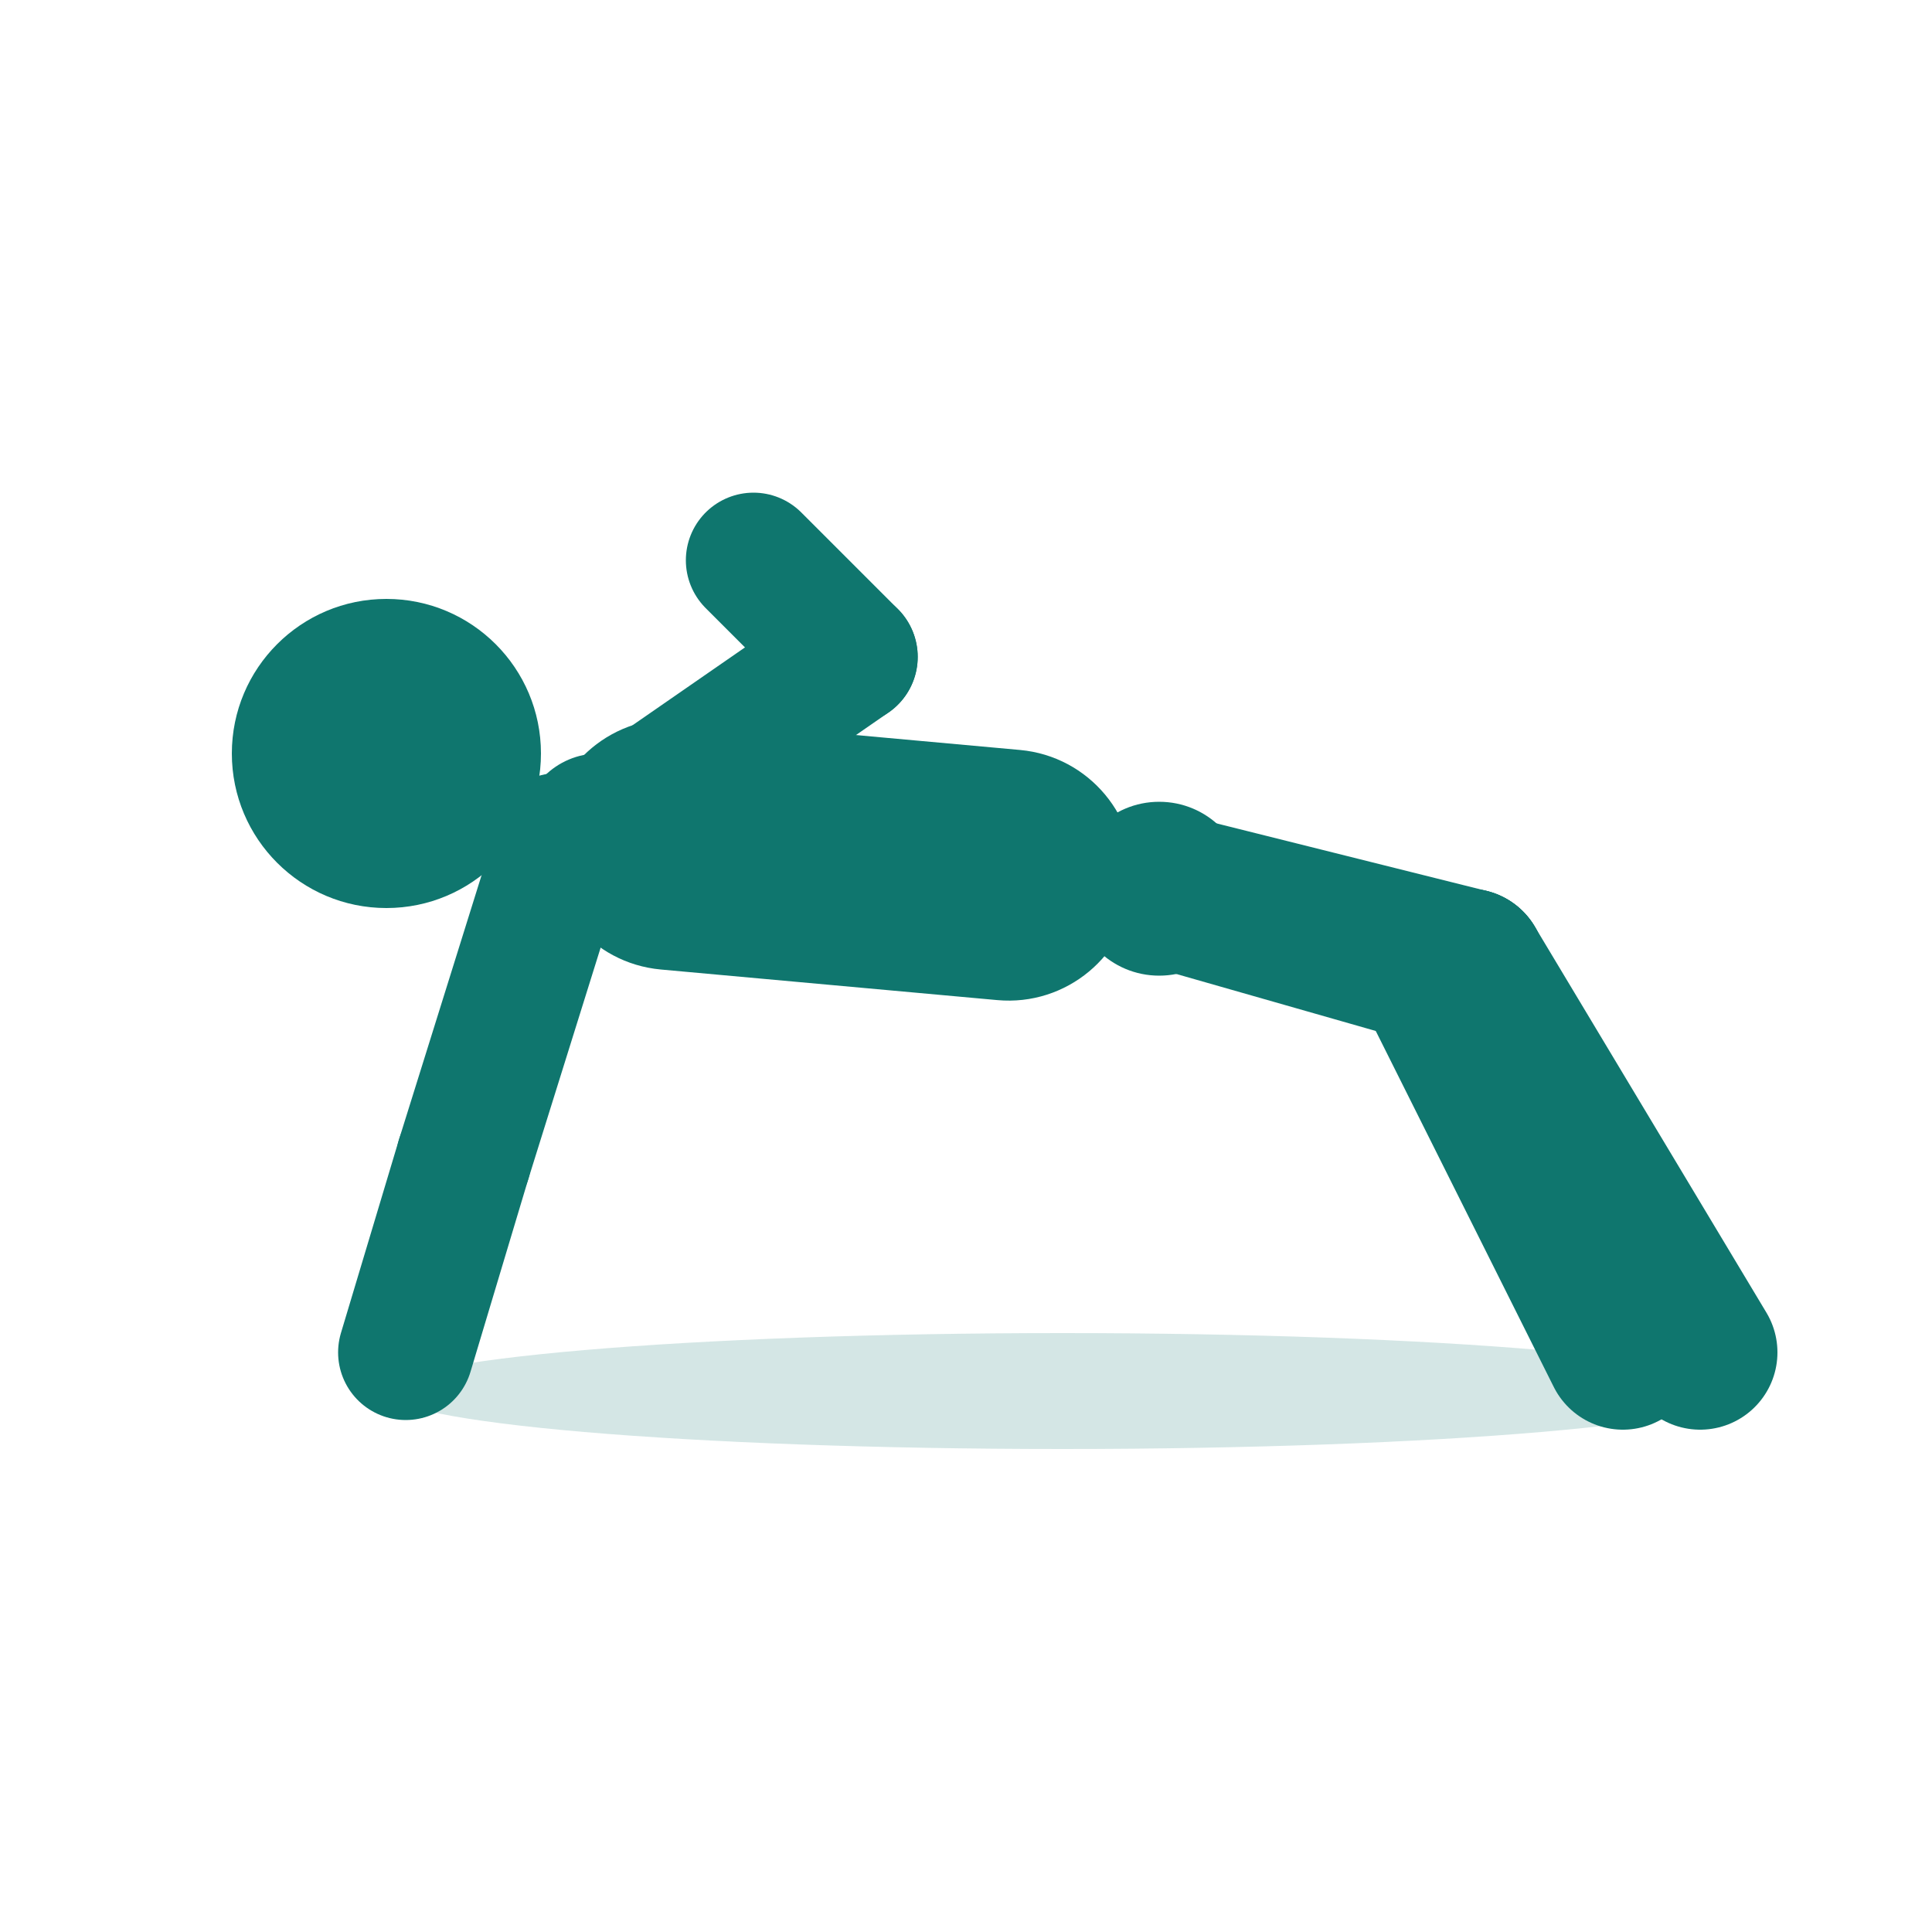
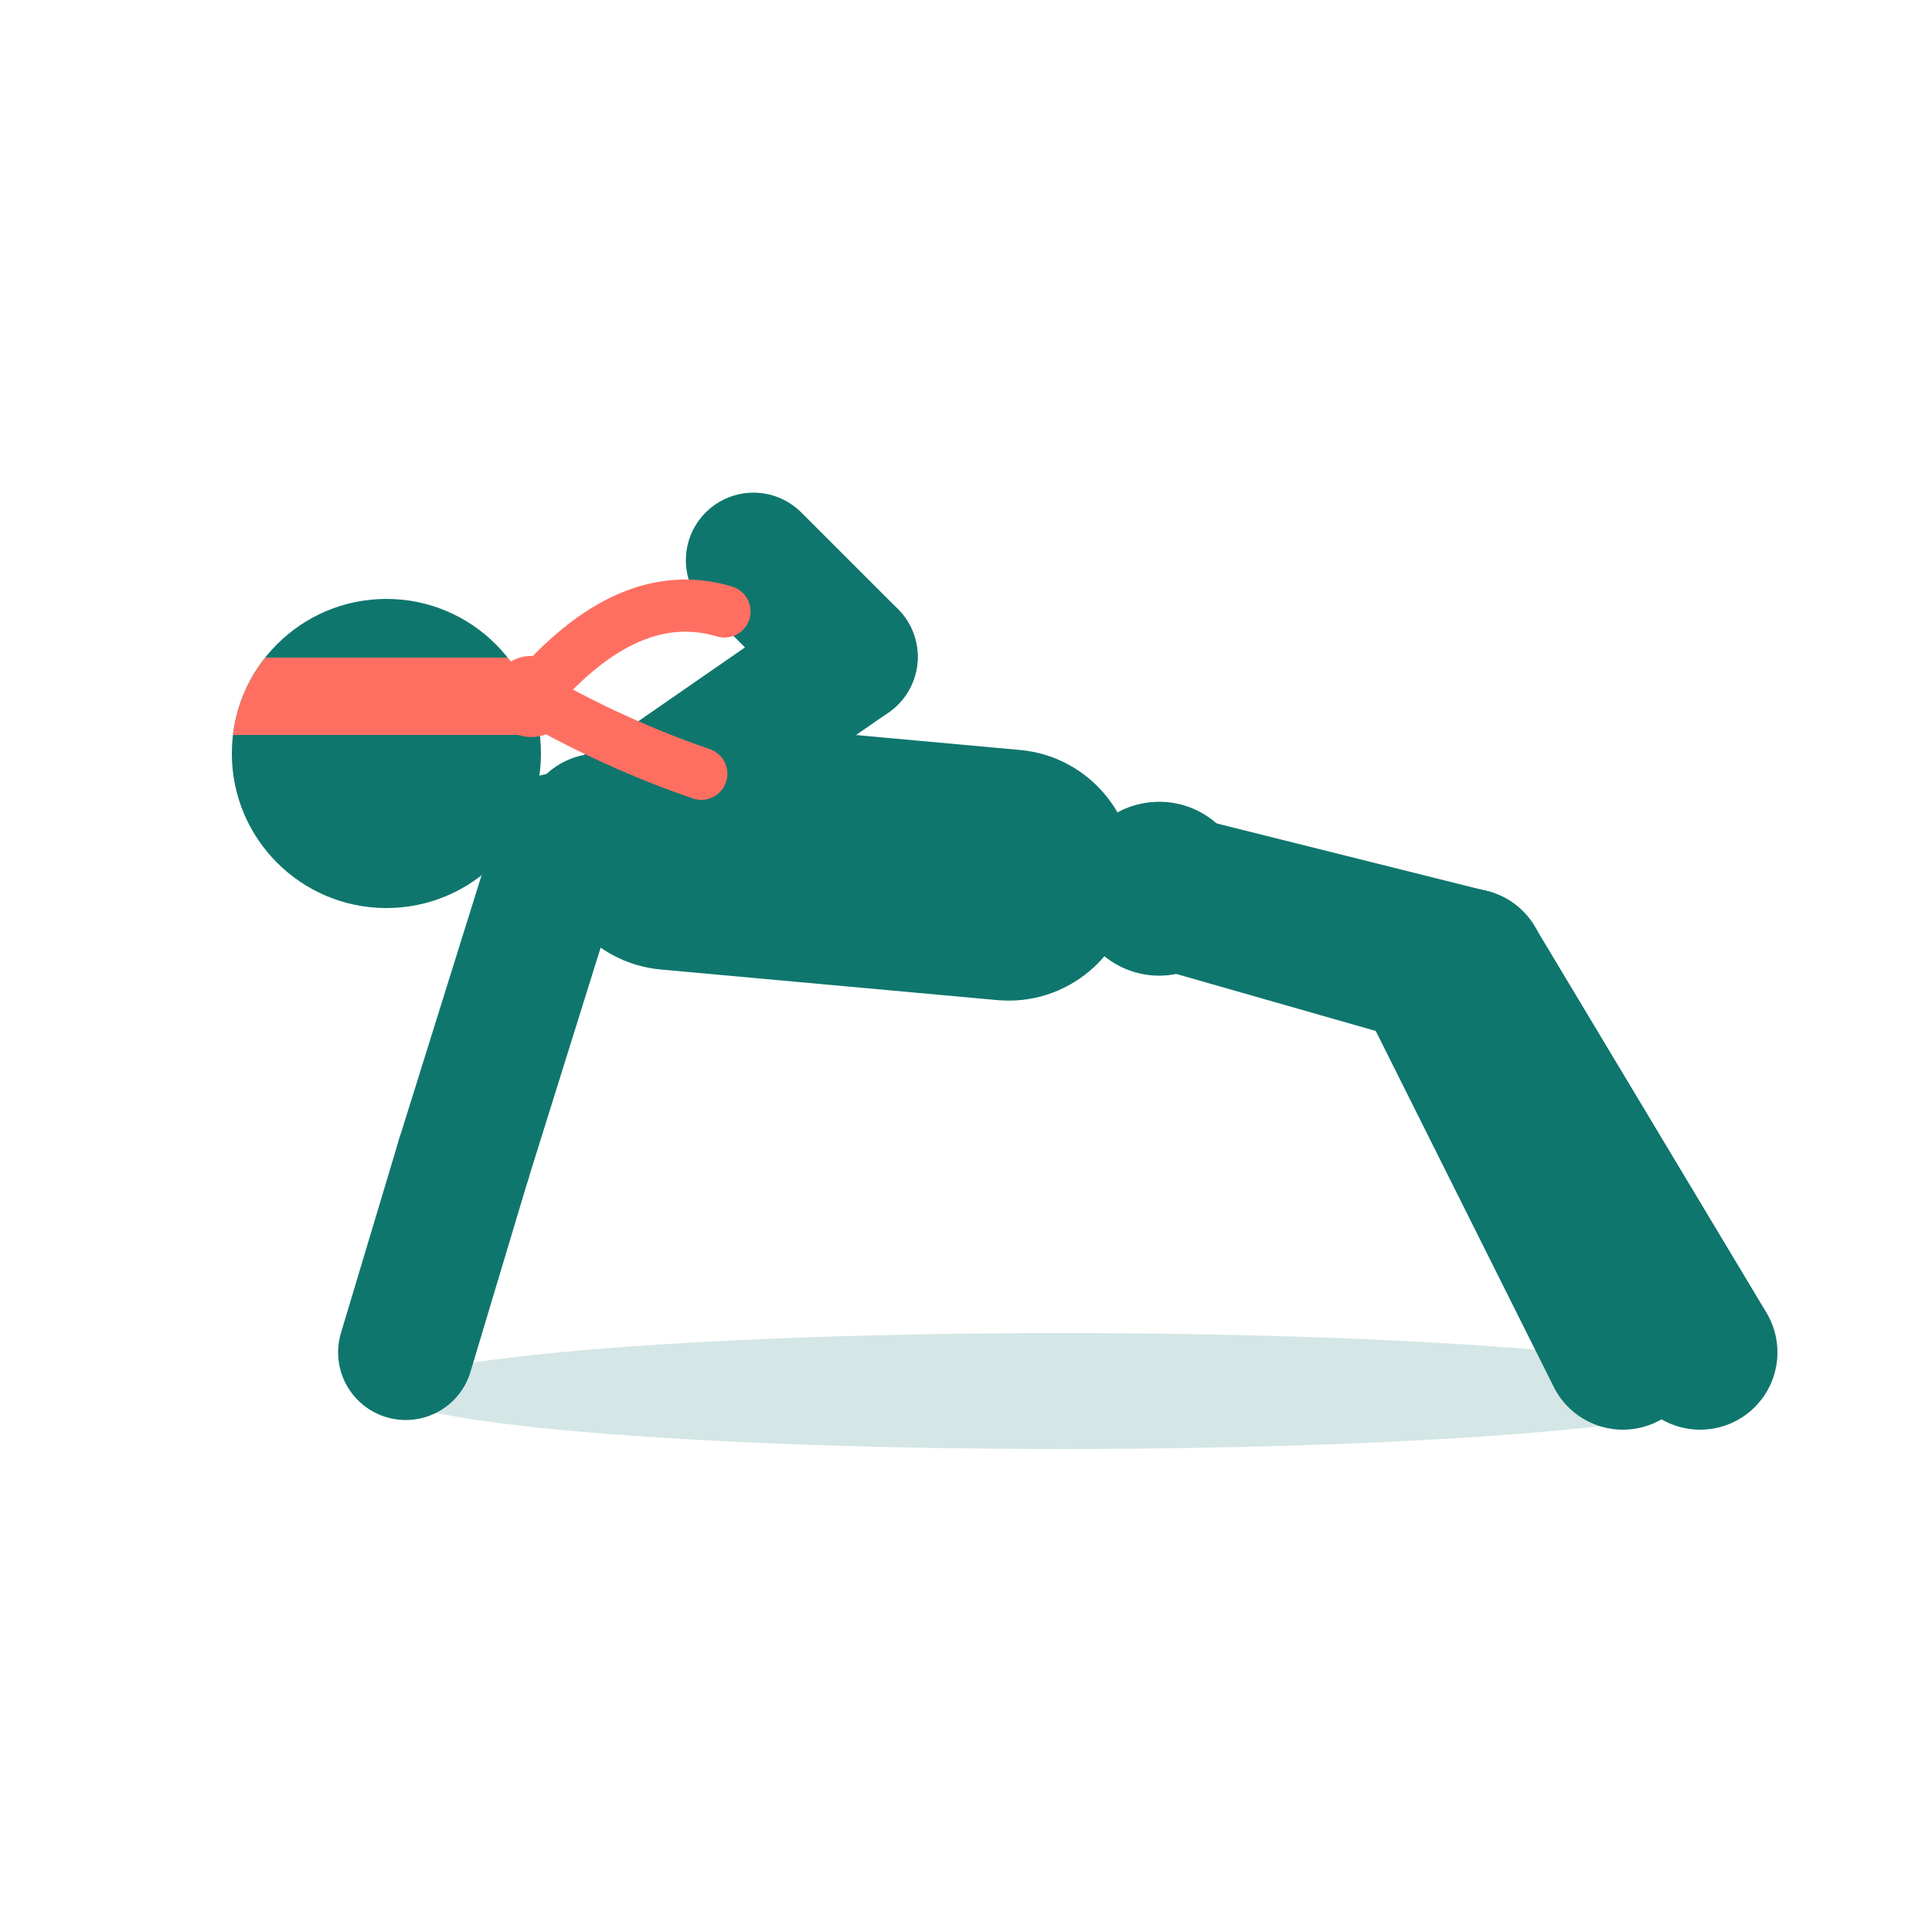
<svg xmlns="http://www.w3.org/2000/svg" viewBox="0 0 200 200" width="200" height="200">
  <ellipse cx="110" cy="144" rx="70" ry="6" fill="#0F766E" opacity="0.18" />
  <line x1="120" y1="92" x2="148" y2="100" stroke="#0F766E" stroke-width="16" stroke-linecap="round" />
  <line x1="120" y1="92" x2="152" y2="100" stroke="#0F766E" stroke-width="16" stroke-linecap="round" />
  <line x1="148" y1="100" x2="168" y2="140" stroke="#0F766E" stroke-width="16" stroke-linecap="round" />
  <line x1="152" y1="100" x2="176" y2="140" stroke="#0F766E" stroke-width="16" stroke-linecap="round" />
  <circle cx="148" cy="100" r="8" fill="#0F766E" />
  <circle cx="152" cy="100" r="8" fill="#0F766E" />
  <circle cx="168" cy="140" r="6" fill="#0F766E" />
  <circle cx="176" cy="140" r="6" fill="#0F766E" />
  <g transform="rotate(-84.80557 87 89)">
    <rect x="74" y="58.515" width="26" height="60.97" rx="13" fill="#0F766E" />
  </g>
  <line x1="58" y1="88" x2="48" y2="120" stroke="#0F766E" stroke-width="14" stroke-linecap="round" />
  <line x1="62" y1="86" x2="88" y2="68" stroke="#0F766E" stroke-width="14" stroke-linecap="round" />
  <line x1="48" y1="120" x2="42" y2="140" stroke="#0F766E" stroke-width="14" stroke-linecap="round" />
  <line x1="88" y1="68" x2="78" y2="58" stroke="#0F766E" stroke-width="14" stroke-linecap="round" />
  <circle cx="48" cy="120" r="6" fill="#0F766E" />
  <circle cx="88" cy="68" r="6" fill="#0F766E" />
  <circle cx="42" cy="140" r="5.5" fill="#0F766E" />
  <circle cx="78" cy="58" r="5.5" fill="#0F766E" />
  <circle cx="58" cy="88" r="8" fill="#0F766E" />
  <circle cx="62" cy="86" r="8" fill="#0F766E" />
  <circle cx="120" cy="92" r="9" fill="#0F766E" />
  <circle cx="40" cy="78" r="16" fill="#0F766E" />
+   <clipPath id="hb">
+     <circle cx="40.0" cy="78.0" r="16.0" />
+   </clipPath>
+   <rect x="23.0" y="68.08" width="34.0" height="8.0" fill="#FF6F61" clip-path="url(#hb)" />
+   <path d="M55.0,72.1 Q65.0,60.3 75.0,63.3" stroke="#FF6F61" stroke-width="5.4" stroke-linecap="round" fill="none" />
+   <path d="M55.0,72.1 Q63.8,77.1 72.6,80.1" stroke="#FF6F61" stroke-width="5.4" stroke-linecap="round" fill="none" />
+   <circle cx="55.0" cy="72.1" r="4.2" fill="#FF6F61" />
</svg>
